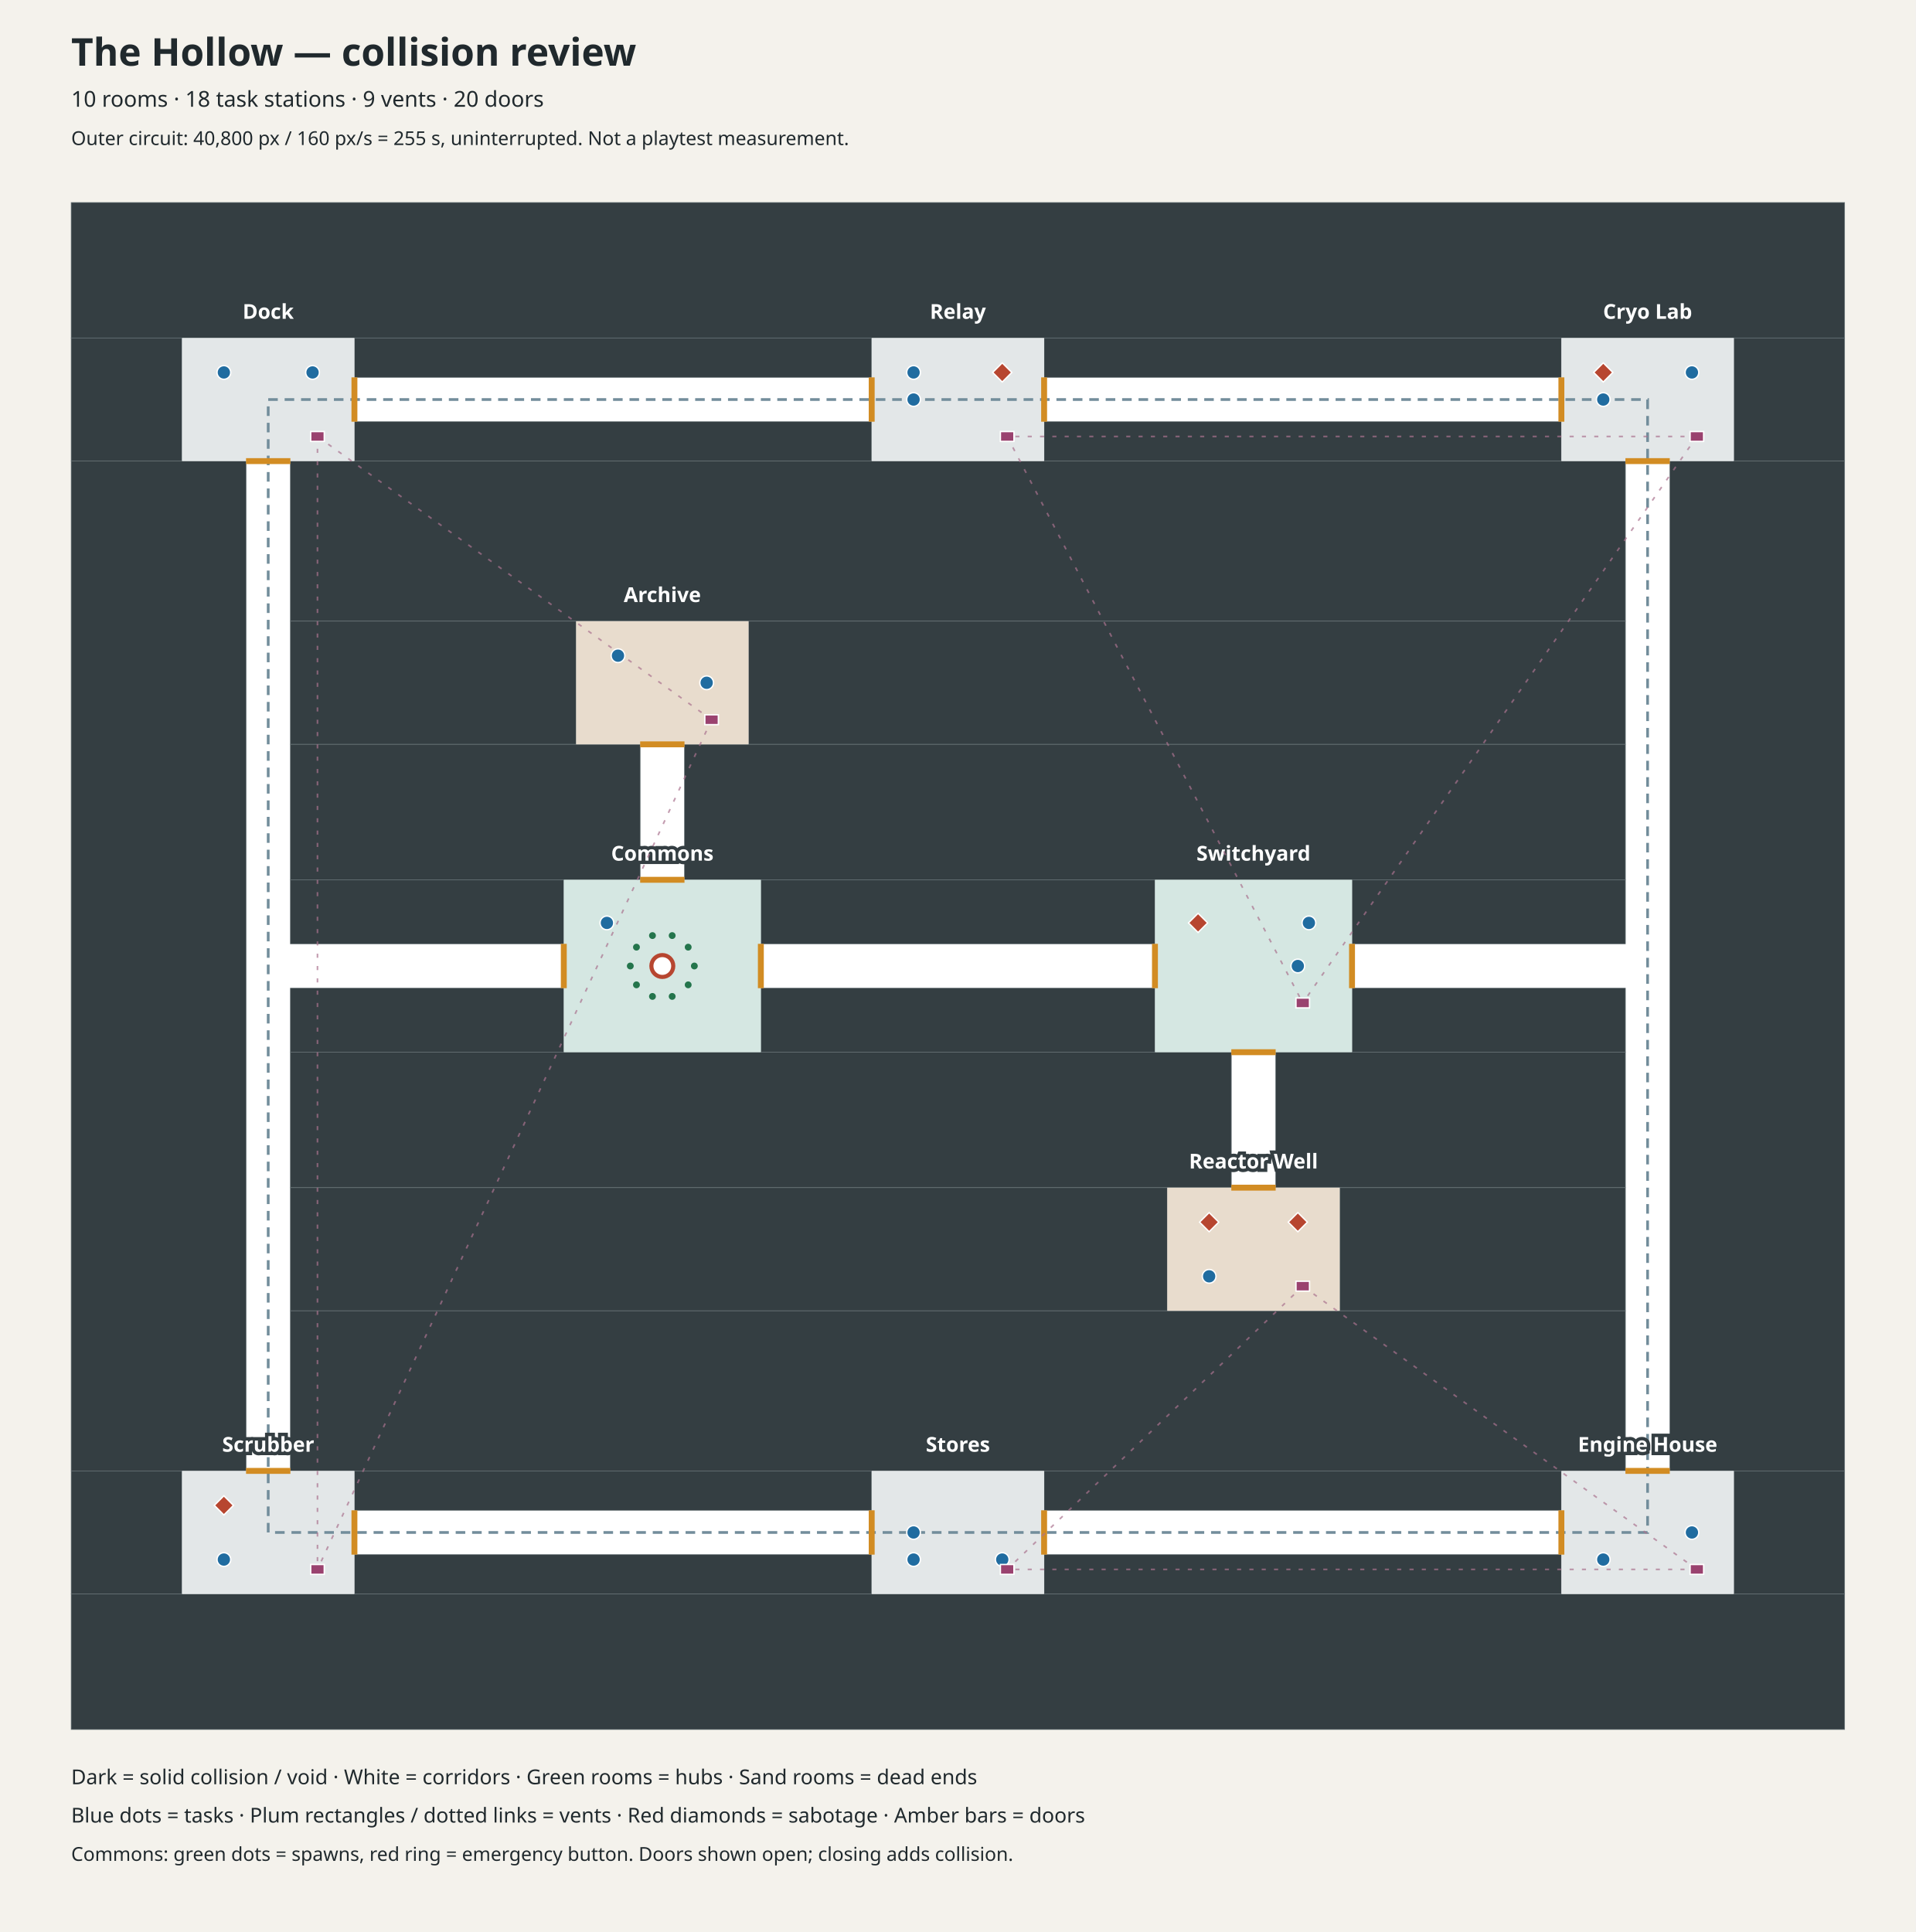
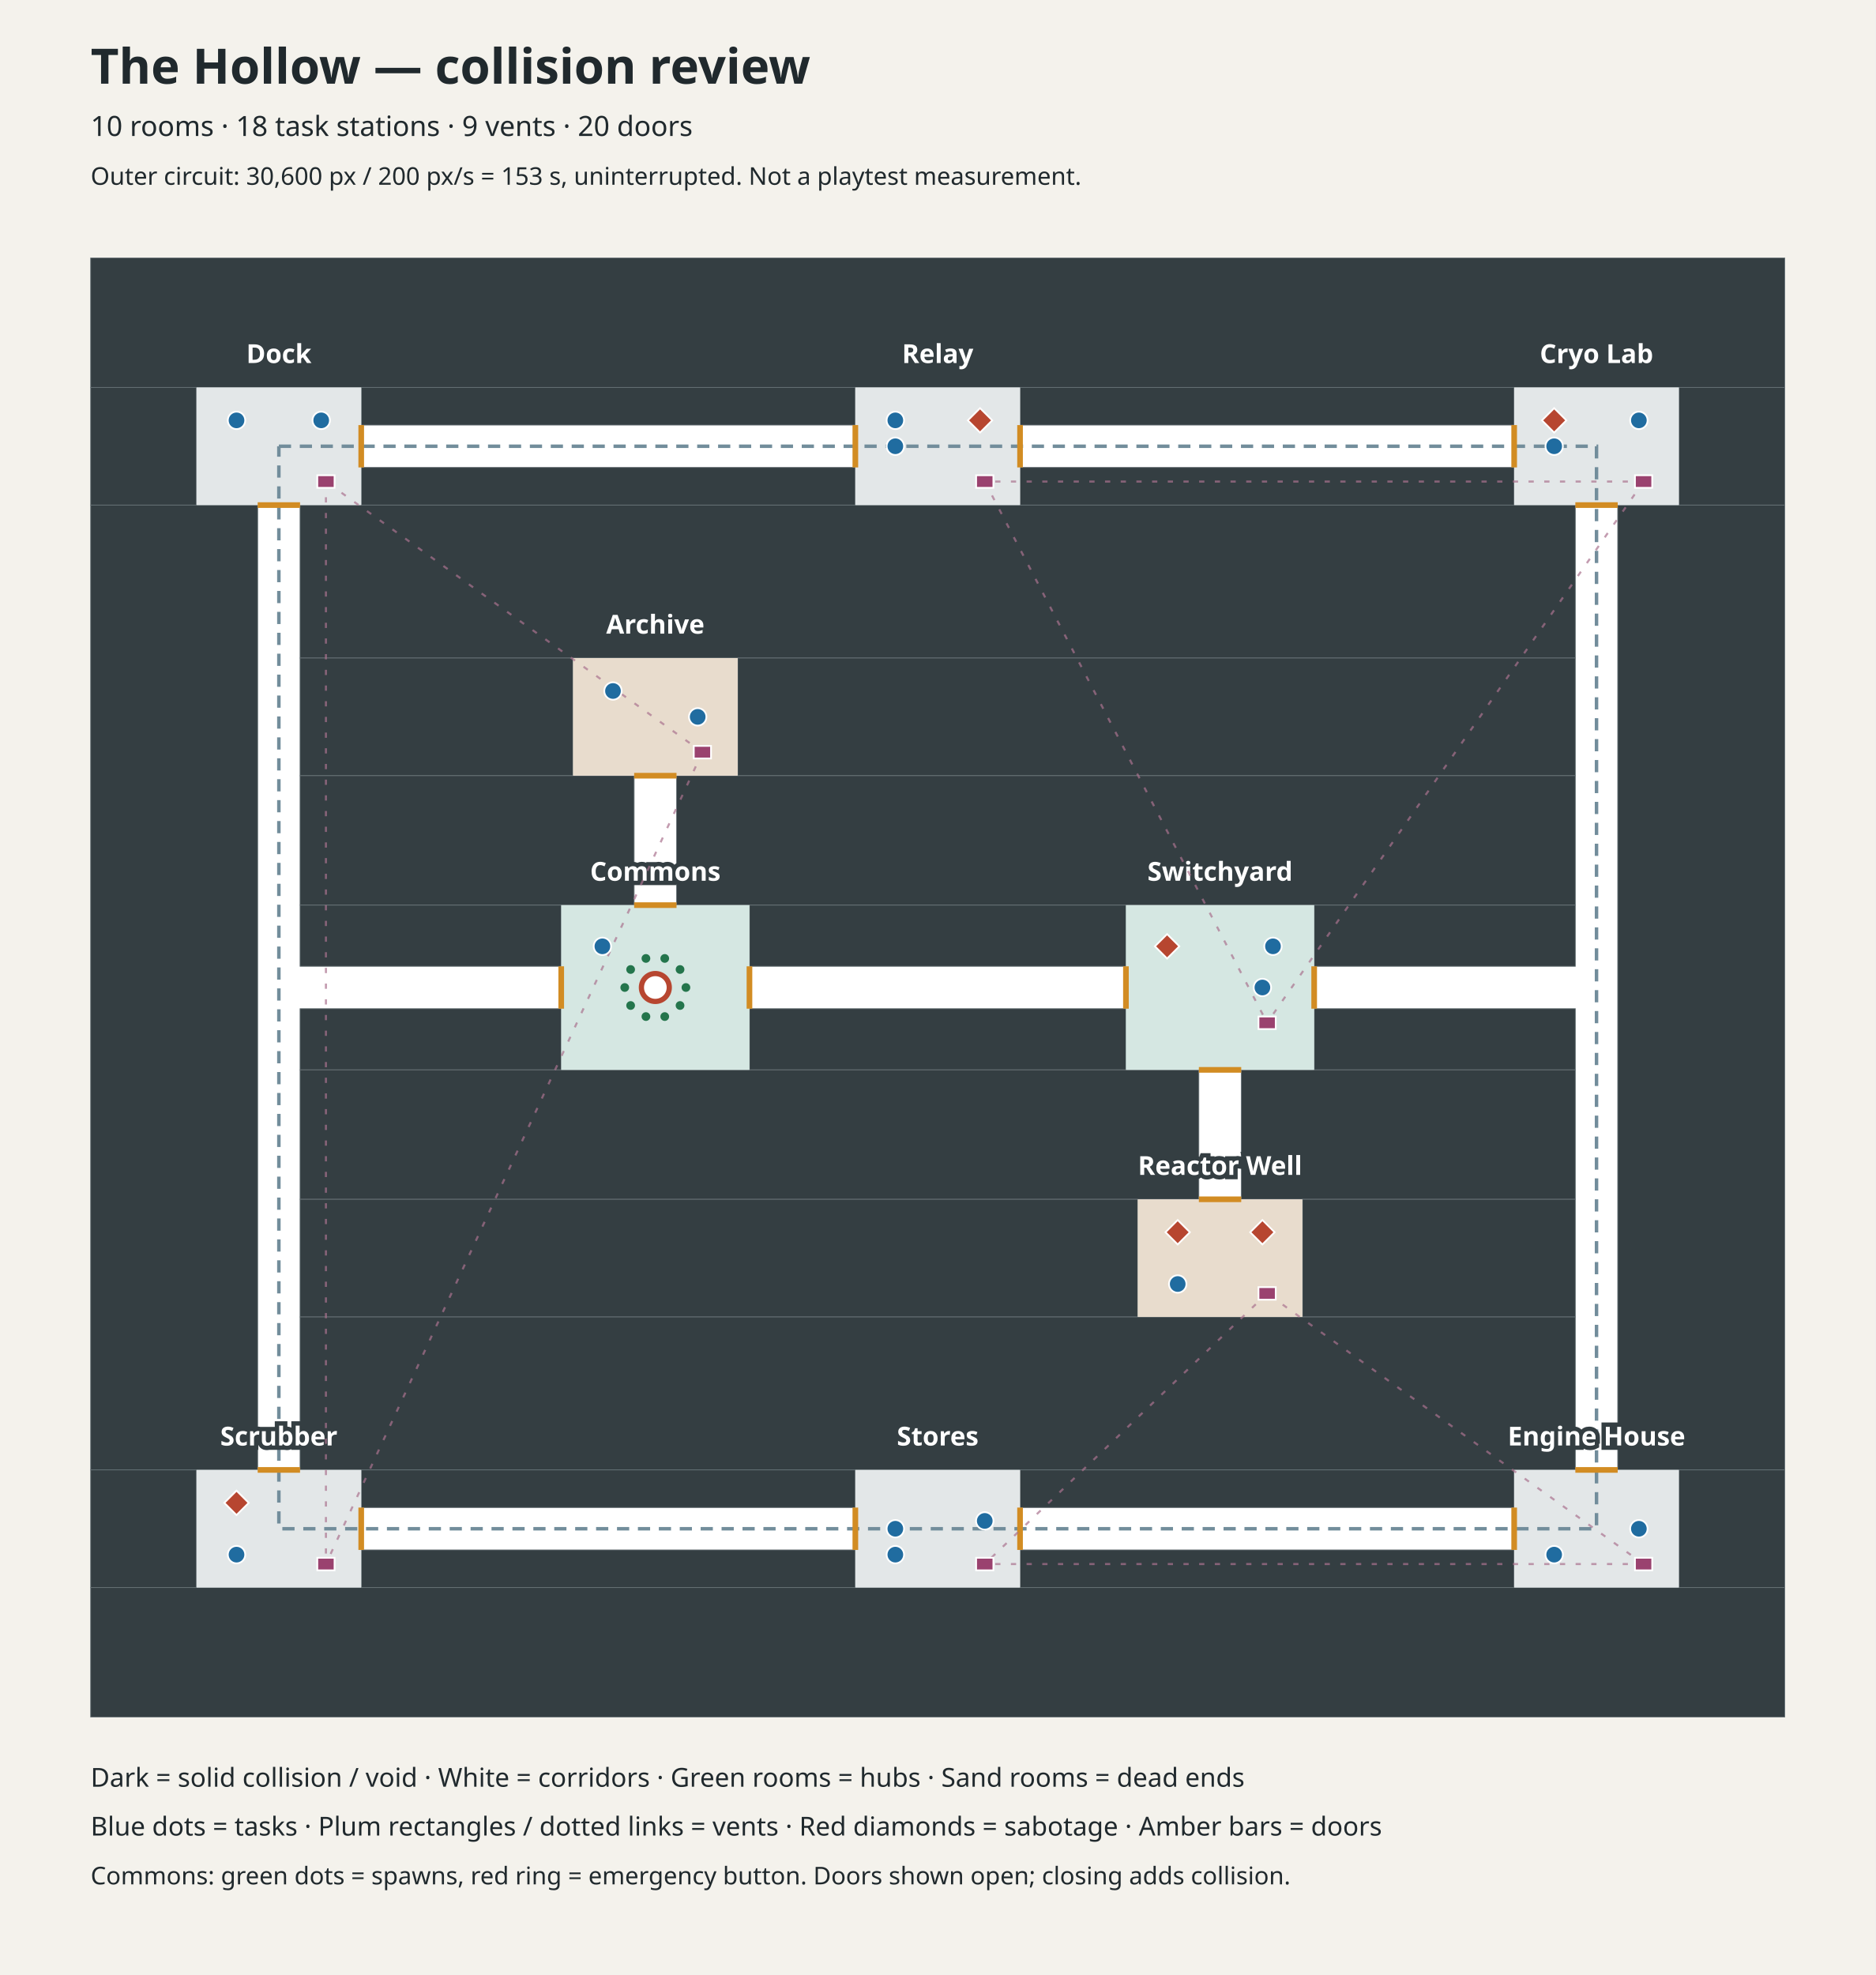
- <svg xmlns="http://www.w3.org/2000/svg" width="1400" height="1412" viewBox="0 0 1400 1412">
+ <svg xmlns="http://www.w3.org/2000/svg" width="1076" height="1133" viewBox="0 0 1076 1133">
  <rect width="100%" height="100%" fill="#f4f2ec" />
  <g font-family="sans-serif" fill="#20292d">
    <text x="52" y="48" font-size="28" font-weight="bold">The Hollow — collision review</text>
    <text x="52" y="78" font-size="16">10 rooms · 18 task stations · 9 vents · 20 doors</text>
-     <text x="52" y="106" font-size="14">Outer circuit: 40,800 px / 160 px/s = 255 s, uninterrupted. Not a playtest measurement.</text>
-     <rect x="52" y="148" width="1296" height="1116" fill="#ffffff" />
-     <rect x="52" y="148" width="1296" height="99" fill="#343e42" stroke="#667175" stroke-width="0.4" />
-     <rect x="52" y="247" width="81" height="90" fill="#343e42" stroke="#667175" stroke-width="0.4" />
-     <rect x="259" y="247" width="378" height="28.8" fill="#343e42" stroke="#667175" stroke-width="0.4" />
-     <rect x="763" y="247" width="378" height="28.8" fill="#343e42" stroke="#667175" stroke-width="0.4" />
-     <rect x="1267" y="247" width="81" height="90" fill="#343e42" stroke="#667175" stroke-width="0.4" />
-     <rect x="259" y="308.2" width="378" height="28.8" fill="#343e42" stroke="#667175" stroke-width="0.4" />
-     <rect x="763" y="308.2" width="378" height="28.8" fill="#343e42" stroke="#667175" stroke-width="0.4" />
-     <rect x="52" y="337" width="127.8" height="738" fill="#343e42" stroke="#667175" stroke-width="0.4" />
-     <rect x="212.2" y="337" width="975.6" height="117" fill="#343e42" stroke="#667175" stroke-width="0.4" />
-     <rect x="1220.2" y="337" width="127.8" height="738" fill="#343e42" stroke="#667175" stroke-width="0.4" />
-     <rect x="212.2" y="454" width="208.8" height="90" fill="#343e42" stroke="#667175" stroke-width="0.4" />
-     <rect x="547" y="454" width="640.8" height="90" fill="#343e42" stroke="#667175" stroke-width="0.4" />
-     <rect x="212.2" y="544" width="255.6" height="99" fill="#343e42" stroke="#667175" stroke-width="0.4" />
-     <rect x="500.2" y="544" width="687.6" height="99" fill="#343e42" stroke="#667175" stroke-width="0.4" />
-     <rect x="212.2" y="643" width="199.8" height="46.8" fill="#343e42" stroke="#667175" stroke-width="0.4" />
-     <rect x="556" y="643" width="288" height="46.8" fill="#343e42" stroke="#667175" stroke-width="0.4" />
-     <rect x="988" y="643" width="199.8" height="46.8" fill="#343e42" stroke="#667175" stroke-width="0.4" />
-     <rect x="212.2" y="722.2" width="199.8" height="46.8" fill="#343e42" stroke="#667175" stroke-width="0.4" />
-     <rect x="556" y="722.2" width="288" height="46.8" fill="#343e42" stroke="#667175" stroke-width="0.4" />
-     <rect x="988" y="722.2" width="199.8" height="46.8" fill="#343e42" stroke="#667175" stroke-width="0.4" />
-     <rect x="212.2" y="769" width="687.6" height="99" fill="#343e42" stroke="#667175" stroke-width="0.4" />
-     <rect x="932.2" y="769" width="255.6" height="99" fill="#343e42" stroke="#667175" stroke-width="0.4" />
-     <rect x="212.2" y="868" width="640.8" height="90" fill="#343e42" stroke="#667175" stroke-width="0.4" />
-     <rect x="979" y="868" width="208.8" height="90" fill="#343e42" stroke="#667175" stroke-width="0.4" />
-     <rect x="212.2" y="958" width="975.6" height="117" fill="#343e42" stroke="#667175" stroke-width="0.4" />
-     <rect x="52" y="1075" width="81" height="90" fill="#343e42" stroke="#667175" stroke-width="0.4" />
-     <rect x="259" y="1075" width="378" height="28.8" fill="#343e42" stroke="#667175" stroke-width="0.4" />
-     <rect x="763" y="1075" width="378" height="28.8" fill="#343e42" stroke="#667175" stroke-width="0.4" />
-     <rect x="1267" y="1075" width="81" height="90" fill="#343e42" stroke="#667175" stroke-width="0.4" />
-     <rect x="259" y="1136.2" width="378" height="28.8" fill="#343e42" stroke="#667175" stroke-width="0.4" />
-     <rect x="763" y="1136.2" width="378" height="28.8" fill="#343e42" stroke="#667175" stroke-width="0.4" />
-     <rect x="52" y="1165" width="1296" height="99" fill="#343e42" stroke="#667175" stroke-width="0.4" />
-     <polygon points="133,247 259,247 259,337 133,337" fill="#e3e7e8" />
-     <polygon points="637,247 763,247 763,337 637,337" fill="#e3e7e8" />
-     <polygon points="1141,247 1267,247 1267,337 1141,337" fill="#e3e7e8" />
-     <polygon points="1141,1075 1267,1075 1267,1165 1141,1165" fill="#e3e7e8" />
-     <polygon points="637,1075 763,1075 763,1165 637,1165" fill="#e3e7e8" />
-     <polygon points="133,1075 259,1075 259,1165 133,1165" fill="#e3e7e8" />
-     <polygon points="412,643 556,643 556,769 412,769" fill="#d5e7e2" />
-     <polygon points="844,643 988,643 988,769 844,769" fill="#d5e7e2" />
-     <polygon points="421,454 547,454 547,544 421,544" fill="#e8dccd" />
-     <polygon points="853,868 979,868 979,958 853,958" fill="#e8dccd" />
-     <polyline points="196,292 700,292 1204,292 1204,706 1204,1120 700,1120 196,1120 196,706 196,292" fill="none" stroke="#728d9b" stroke-width="2" stroke-dasharray="7 5" />
-     <rect x="256.84" y="275.8" width="4.32" height="32.4" fill="#d28c23" />
-     <rect x="179.8" y="334.84" width="32.4" height="4.32" fill="#d28c23" />
-     <rect x="760.84" y="275.8" width="4.32" height="32.4" fill="#d28c23" />
-     <rect x="634.84" y="275.8" width="4.32" height="32.4" fill="#d28c23" />
-     <rect x="1138.84" y="275.8" width="4.32" height="32.4" fill="#d28c23" />
-     <rect x="1187.8" y="334.84" width="32.4" height="4.32" fill="#d28c23" />
-     <rect x="1138.84" y="1103.8" width="4.32" height="32.4" fill="#d28c23" />
-     <rect x="1187.8" y="1072.84" width="32.4" height="4.32" fill="#d28c23" />
-     <rect x="634.84" y="1103.8" width="4.32" height="32.4" fill="#d28c23" />
-     <rect x="760.84" y="1103.8" width="4.32" height="32.4" fill="#d28c23" />
-     <rect x="256.84" y="1103.8" width="4.32" height="32.4" fill="#d28c23" />
-     <rect x="179.8" y="1072.84" width="32.4" height="4.32" fill="#d28c23" />
-     <rect x="409.84" y="689.8" width="4.32" height="32.4" fill="#d28c23" />
-     <rect x="553.84" y="689.8" width="4.32" height="32.4" fill="#d28c23" />
-     <rect x="467.8" y="640.84" width="32.4" height="4.32" fill="#d28c23" />
-     <rect x="841.84" y="689.8" width="4.32" height="32.4" fill="#d28c23" />
-     <rect x="985.84" y="689.8" width="4.32" height="32.4" fill="#d28c23" />
-     <rect x="899.8" y="766.84" width="32.4" height="4.32" fill="#d28c23" />
-     <rect x="467.8" y="541.84" width="32.4" height="4.32" fill="#d28c23" />
-     <rect x="899.8" y="865.84" width="32.4" height="4.32" fill="#d28c23" />
-     <text x="196" y="233" text-anchor="middle" font-size="15" font-weight="bold" fill="#ffffff" stroke="#343e42" stroke-width="5" paint-order="stroke">Dock</text>
-     <text x="700" y="233" text-anchor="middle" font-size="15" font-weight="bold" fill="#ffffff" stroke="#343e42" stroke-width="5" paint-order="stroke">Relay</text>
-     <text x="1204" y="233" text-anchor="middle" font-size="15" font-weight="bold" fill="#ffffff" stroke="#343e42" stroke-width="5" paint-order="stroke">Cryo Lab</text>
-     <text x="1204" y="1061" text-anchor="middle" font-size="15" font-weight="bold" fill="#ffffff" stroke="#343e42" stroke-width="5" paint-order="stroke">Engine House</text>
-     <text x="700" y="1061" text-anchor="middle" font-size="15" font-weight="bold" fill="#ffffff" stroke="#343e42" stroke-width="5" paint-order="stroke">Stores</text>
-     <text x="196" y="1061" text-anchor="middle" font-size="15" font-weight="bold" fill="#ffffff" stroke="#343e42" stroke-width="5" paint-order="stroke">Scrubber</text>
-     <text x="484" y="629" text-anchor="middle" font-size="15" font-weight="bold" fill="#ffffff" stroke="#343e42" stroke-width="5" paint-order="stroke">Commons</text>
-     <text x="916" y="629" text-anchor="middle" font-size="15" font-weight="bold" fill="#ffffff" stroke="#343e42" stroke-width="5" paint-order="stroke">Switchyard</text>
-     <text x="484" y="440" text-anchor="middle" font-size="15" font-weight="bold" fill="#ffffff" stroke="#343e42" stroke-width="5" paint-order="stroke">Archive</text>
-     <text x="916" y="854" text-anchor="middle" font-size="15" font-weight="bold" fill="#ffffff" stroke="#343e42" stroke-width="5" paint-order="stroke">Reactor Well</text>
-     <polyline points="232,319 232,1147" fill="none" stroke="#aa728e" stroke-width="1.2" stroke-dasharray="3 6" opacity="0.7" />
-     <polyline points="520,526 232,319" fill="none" stroke="#aa728e" stroke-width="1.2" stroke-dasharray="3 6" opacity="0.7" />
-     <polyline points="520,526 232,1147" fill="none" stroke="#aa728e" stroke-width="1.2" stroke-dasharray="3 6" opacity="0.7" />
-     <polyline points="736,319 952,733" fill="none" stroke="#aa728e" stroke-width="1.2" stroke-dasharray="3 6" opacity="0.7" />
-     <polyline points="1240,319 736,319" fill="none" stroke="#aa728e" stroke-width="1.2" stroke-dasharray="3 6" opacity="0.7" />
-     <polyline points="1240,319 952,733" fill="none" stroke="#aa728e" stroke-width="1.2" stroke-dasharray="3 6" opacity="0.7" />
-     <polyline points="1240,1147 736,1147" fill="none" stroke="#aa728e" stroke-width="1.2" stroke-dasharray="3 6" opacity="0.7" />
-     <polyline points="1240,1147 952,940" fill="none" stroke="#aa728e" stroke-width="1.2" stroke-dasharray="3 6" opacity="0.7" />
-     <polyline points="952,940 736,1147" fill="none" stroke="#aa728e" stroke-width="1.2" stroke-dasharray="3 6" opacity="0.7" />
-     <circle cx="163.6" cy="272.2" r="5" fill="#206ca0" stroke="#fff" stroke-width="1" />
-     <circle cx="228.4" cy="272.2" r="5" fill="#206ca0" stroke="#fff" stroke-width="1" />
-     <circle cx="667.6" cy="272.2" r="5" fill="#206ca0" stroke="#fff" stroke-width="1" />
-     <circle cx="1236.4" cy="272.2" r="5" fill="#206ca0" stroke="#fff" stroke-width="1" />
-     <circle cx="1171.6" cy="1139.8" r="5" fill="#206ca0" stroke="#fff" stroke-width="1" />
-     <circle cx="667.6" cy="1139.8" r="5" fill="#206ca0" stroke="#fff" stroke-width="1" />
-     <circle cx="732.4" cy="1139.8" r="5" fill="#206ca0" stroke="#fff" stroke-width="1" />
-     <circle cx="163.6" cy="1139.8" r="5" fill="#206ca0" stroke="#fff" stroke-width="1" />
-     <circle cx="443.5" cy="674.5" r="5" fill="#206ca0" stroke="#fff" stroke-width="1" />
-     <circle cx="956.5" cy="674.5" r="5" fill="#206ca0" stroke="#fff" stroke-width="1" />
-     <circle cx="451.6" cy="479.2" r="5" fill="#206ca0" stroke="#fff" stroke-width="1" />
-     <circle cx="883.6" cy="932.8" r="5" fill="#206ca0" stroke="#fff" stroke-width="1" />
-     <circle cx="667.6" cy="292" r="5" fill="#206ca0" stroke="#fff" stroke-width="1" />
-     <circle cx="516.4" cy="499" r="5" fill="#206ca0" stroke="#fff" stroke-width="1" />
-     <circle cx="1171.6" cy="292" r="5" fill="#206ca0" stroke="#fff" stroke-width="1" />
-     <circle cx="948.4" cy="706" r="5" fill="#206ca0" stroke="#fff" stroke-width="1" />
-     <circle cx="667.6" cy="1120" r="5" fill="#206ca0" stroke="#fff" stroke-width="1" />
-     <circle cx="1236.4" cy="1120" r="5" fill="#206ca0" stroke="#fff" stroke-width="1" />
-     <rect x="227.05" y="315.4" width="9.9" height="7.2" fill="#9a426f" stroke="#fff" stroke-width="1" />
-     <rect x="515.05" y="522.4" width="9.9" height="7.2" fill="#9a426f" stroke="#fff" stroke-width="1" />
-     <rect x="227.05" y="1143.4" width="9.9" height="7.2" fill="#9a426f" stroke="#fff" stroke-width="1" />
-     <rect x="731.05" y="315.4" width="9.9" height="7.2" fill="#9a426f" stroke="#fff" stroke-width="1" />
-     <rect x="1235.05" y="315.4" width="9.9" height="7.2" fill="#9a426f" stroke="#fff" stroke-width="1" />
-     <rect x="947.05" y="729.4" width="9.9" height="7.2" fill="#9a426f" stroke="#fff" stroke-width="1" />
-     <rect x="731.05" y="1143.4" width="9.9" height="7.2" fill="#9a426f" stroke="#fff" stroke-width="1" />
-     <rect x="1235.05" y="1143.4" width="9.9" height="7.2" fill="#9a426f" stroke="#fff" stroke-width="1" />
-     <rect x="947.05" y="936.4" width="9.9" height="7.2" fill="#9a426f" stroke="#fff" stroke-width="1" />
-     <path d="M 875.5 667.5 L 882.5 674.5 L 875.5 681.5 L 868.5 674.5 Z" fill="#b74630" stroke="#fff" stroke-width="1" />
-     <path d="M 883.6 886.2 L 890.6 893.2 L 883.6 900.2 L 876.6 893.2 Z" fill="#b74630" stroke="#fff" stroke-width="1" />
-     <path d="M 948.4 886.2 L 955.4 893.2 L 948.4 900.2 L 941.4 893.2 Z" fill="#b74630" stroke="#fff" stroke-width="1" />
-     <path d="M 163.6 1093.2 L 170.6 1100.2 L 163.6 1107.2 L 156.6 1100.2 Z" fill="#b74630" stroke="#fff" stroke-width="1" />
-     <path d="M 1171.6 265.2 L 1178.6 272.2 L 1171.6 279.2 L 1164.6 272.2 Z" fill="#b74630" stroke="#fff" stroke-width="1" />
-     <path d="M 732.4 265.2 L 739.4 272.2 L 732.4 279.2 L 725.4 272.2 Z" fill="#b74630" stroke="#fff" stroke-width="1" />
-     <circle cx="507.4" cy="706" r="2.5" fill="#24754c" />
-     <circle cx="502.9" cy="719.77" r="2.5" fill="#24754c" />
-     <circle cx="491.2" cy="728.23" r="2.5" fill="#24754c" />
-     <circle cx="476.8" cy="728.23" r="2.5" fill="#24754c" />
-     <circle cx="465.1" cy="719.77" r="2.5" fill="#24754c" />
-     <circle cx="460.6" cy="706" r="2.5" fill="#24754c" />
-     <circle cx="465.1" cy="692.23" r="2.5" fill="#24754c" />
-     <circle cx="476.8" cy="683.77" r="2.5" fill="#24754c" />
-     <circle cx="491.2" cy="683.77" r="2.5" fill="#24754c" />
-     <circle cx="502.9" cy="692.23" r="2.5" fill="#24754c" />
-     <circle cx="484" cy="706" r="8" fill="#fff" stroke="#b74630" stroke-width="3" />
-     <text x="52" y="1304" font-size="15">Dark = solid collision / void · White = corridors · Green rooms = hubs · Sand rooms = dead ends</text>
-     <text x="52" y="1332" font-size="15">Blue dots = tasks · Plum rectangles / dotted links = vents · Red diamonds = sabotage · Amber bars = doors</text>
-     <text x="52" y="1360" font-size="14">Commons: green dots = spawns, red ring = emergency button. Doors shown open; closing adds collision.</text>
+     <text x="52" y="106" font-size="14">Outer circuit: 30,600 px / 200 px/s = 153 s, uninterrupted. Not a playtest measurement.</text>
+     <rect x="52" y="148" width="972" height="837" fill="#ffffff" />
+     <rect x="52" y="148" width="972" height="74.25" fill="#343e42" stroke="#667175" stroke-width="0.4" />
+     <rect x="52" y="222.25" width="60.75" height="67.5" fill="#343e42" stroke="#667175" stroke-width="0.4" />
+     <rect x="207.25" y="222.25" width="283.5" height="21.6" fill="#343e42" stroke="#667175" stroke-width="0.4" />
+     <rect x="585.25" y="222.25" width="283.5" height="21.6" fill="#343e42" stroke="#667175" stroke-width="0.4" />
+     <rect x="963.25" y="222.25" width="60.75" height="67.5" fill="#343e42" stroke="#667175" stroke-width="0.4" />
+     <rect x="207.25" y="268.15" width="283.5" height="21.6" fill="#343e42" stroke="#667175" stroke-width="0.4" />
+     <rect x="585.25" y="268.15" width="283.5" height="21.6" fill="#343e42" stroke="#667175" stroke-width="0.4" />
+     <rect x="52" y="289.75" width="95.85" height="553.5" fill="#343e42" stroke="#667175" stroke-width="0.4" />
+     <rect x="172.15" y="289.75" width="731.7" height="87.75" fill="#343e42" stroke="#667175" stroke-width="0.4" />
+     <rect x="928.15" y="289.75" width="95.85" height="553.5" fill="#343e42" stroke="#667175" stroke-width="0.4" />
+     <rect x="172.15" y="377.5" width="156.6" height="67.5" fill="#343e42" stroke="#667175" stroke-width="0.4" />
+     <rect x="423.25" y="377.5" width="480.6" height="67.5" fill="#343e42" stroke="#667175" stroke-width="0.4" />
+     <rect x="172.15" y="445" width="191.7" height="74.25" fill="#343e42" stroke="#667175" stroke-width="0.4" />
+     <rect x="388.15" y="445" width="515.7" height="74.25" fill="#343e42" stroke="#667175" stroke-width="0.4" />
+     <rect x="172.15" y="519.25" width="149.85" height="35.1" fill="#343e42" stroke="#667175" stroke-width="0.4" />
+     <rect x="430" y="519.25" width="216" height="35.1" fill="#343e42" stroke="#667175" stroke-width="0.4" />
+     <rect x="754" y="519.25" width="149.85" height="35.1" fill="#343e42" stroke="#667175" stroke-width="0.4" />
+     <rect x="172.15" y="578.65" width="149.85" height="35.1" fill="#343e42" stroke="#667175" stroke-width="0.4" />
+     <rect x="430" y="578.65" width="216" height="35.1" fill="#343e42" stroke="#667175" stroke-width="0.4" />
+     <rect x="754" y="578.65" width="149.85" height="35.1" fill="#343e42" stroke="#667175" stroke-width="0.4" />
+     <rect x="172.15" y="613.75" width="515.7" height="74.25" fill="#343e42" stroke="#667175" stroke-width="0.4" />
+     <rect x="712.15" y="613.75" width="191.7" height="74.25" fill="#343e42" stroke="#667175" stroke-width="0.4" />
+     <rect x="172.15" y="688" width="480.6" height="67.5" fill="#343e42" stroke="#667175" stroke-width="0.4" />
+     <rect x="747.25" y="688" width="156.6" height="67.5" fill="#343e42" stroke="#667175" stroke-width="0.4" />
+     <rect x="172.15" y="755.5" width="731.7" height="87.75" fill="#343e42" stroke="#667175" stroke-width="0.4" />
+     <rect x="52" y="843.25" width="60.75" height="67.5" fill="#343e42" stroke="#667175" stroke-width="0.4" />
+     <rect x="207.25" y="843.25" width="283.5" height="21.6" fill="#343e42" stroke="#667175" stroke-width="0.4" />
+     <rect x="585.25" y="843.25" width="283.5" height="21.6" fill="#343e42" stroke="#667175" stroke-width="0.4" />
+     <rect x="963.25" y="843.25" width="60.75" height="67.5" fill="#343e42" stroke="#667175" stroke-width="0.4" />
+     <rect x="207.25" y="889.15" width="283.5" height="21.6" fill="#343e42" stroke="#667175" stroke-width="0.4" />
+     <rect x="585.25" y="889.15" width="283.5" height="21.6" fill="#343e42" stroke="#667175" stroke-width="0.4" />
+     <rect x="52" y="910.75" width="972" height="74.25" fill="#343e42" stroke="#667175" stroke-width="0.4" />
+     <polygon points="112.75,222.25 207.25,222.25 207.25,289.75 112.75,289.75" fill="#e3e7e8" />
+     <polygon points="490.75,222.25 585.25,222.25 585.25,289.75 490.75,289.75" fill="#e3e7e8" />
+     <polygon points="868.75,222.25 963.25,222.25 963.25,289.75 868.75,289.75" fill="#e3e7e8" />
+     <polygon points="868.75,843.25 963.25,843.25 963.25,910.75 868.75,910.75" fill="#e3e7e8" />
+     <polygon points="490.75,843.25 585.25,843.25 585.25,910.75 490.75,910.75" fill="#e3e7e8" />
+     <polygon points="112.75,843.25 207.25,843.25 207.25,910.75 112.75,910.75" fill="#e3e7e8" />
+     <polygon points="322,519.25 430,519.25 430,613.75 322,613.75" fill="#d5e7e2" />
+     <polygon points="646,519.25 754,519.25 754,613.75 646,613.75" fill="#d5e7e2" />
+     <polygon points="328.75,377.5 423.25,377.5 423.25,445 328.75,445" fill="#e8dccd" />
+     <polygon points="652.75,688 747.25,688 747.25,755.5 652.75,755.5" fill="#e8dccd" />
+     <polyline points="160,256 538,256 916,256 916,566.5 916,877 538,877 160,877 160,566.5 160,256" fill="none" stroke="#728d9b" stroke-width="2" stroke-dasharray="7 5" />
+     <rect x="205.63" y="243.85" width="3.24" height="24.3" fill="#d28c23" />
+     <rect x="147.85" y="288.13" width="24.3" height="3.24" fill="#d28c23" />
+     <rect x="583.63" y="243.85" width="3.24" height="24.3" fill="#d28c23" />
+     <rect x="489.13" y="243.85" width="3.24" height="24.3" fill="#d28c23" />
+     <rect x="867.13" y="243.85" width="3.24" height="24.3" fill="#d28c23" />
+     <rect x="903.85" y="288.13" width="24.3" height="3.24" fill="#d28c23" />
+     <rect x="867.13" y="864.85" width="3.24" height="24.3" fill="#d28c23" />
+     <rect x="903.85" y="841.63" width="24.3" height="3.24" fill="#d28c23" />
+     <rect x="489.13" y="864.85" width="3.24" height="24.3" fill="#d28c23" />
+     <rect x="583.63" y="864.85" width="3.24" height="24.3" fill="#d28c23" />
+     <rect x="205.63" y="864.85" width="3.24" height="24.3" fill="#d28c23" />
+     <rect x="147.85" y="841.63" width="24.3" height="3.24" fill="#d28c23" />
+     <rect x="320.38" y="554.35" width="3.24" height="24.3" fill="#d28c23" />
+     <rect x="428.38" y="554.35" width="3.24" height="24.3" fill="#d28c23" />
+     <rect x="363.85" y="517.63" width="24.3" height="3.24" fill="#d28c23" />
+     <rect x="644.38" y="554.35" width="3.24" height="24.3" fill="#d28c23" />
+     <rect x="752.38" y="554.35" width="3.24" height="24.3" fill="#d28c23" />
+     <rect x="687.85" y="612.13" width="24.3" height="3.24" fill="#d28c23" />
+     <rect x="363.85" y="443.38" width="24.3" height="3.24" fill="#d28c23" />
+     <rect x="687.85" y="686.38" width="24.3" height="3.24" fill="#d28c23" />
+     <text x="160" y="208.25" text-anchor="middle" font-size="15" font-weight="bold" fill="#ffffff" stroke="#343e42" stroke-width="5" paint-order="stroke">Dock</text>
+     <text x="538" y="208.25" text-anchor="middle" font-size="15" font-weight="bold" fill="#ffffff" stroke="#343e42" stroke-width="5" paint-order="stroke">Relay</text>
+     <text x="916" y="208.25" text-anchor="middle" font-size="15" font-weight="bold" fill="#ffffff" stroke="#343e42" stroke-width="5" paint-order="stroke">Cryo Lab</text>
+     <text x="916" y="829.25" text-anchor="middle" font-size="15" font-weight="bold" fill="#ffffff" stroke="#343e42" stroke-width="5" paint-order="stroke">Engine House</text>
+     <text x="538" y="829.25" text-anchor="middle" font-size="15" font-weight="bold" fill="#ffffff" stroke="#343e42" stroke-width="5" paint-order="stroke">Stores</text>
+     <text x="160" y="829.25" text-anchor="middle" font-size="15" font-weight="bold" fill="#ffffff" stroke="#343e42" stroke-width="5" paint-order="stroke">Scrubber</text>
+     <text x="376" y="505.25" text-anchor="middle" font-size="15" font-weight="bold" fill="#ffffff" stroke="#343e42" stroke-width="5" paint-order="stroke">Commons</text>
+     <text x="700" y="505.25" text-anchor="middle" font-size="15" font-weight="bold" fill="#ffffff" stroke="#343e42" stroke-width="5" paint-order="stroke">Switchyard</text>
+     <text x="376" y="363.5" text-anchor="middle" font-size="15" font-weight="bold" fill="#ffffff" stroke="#343e42" stroke-width="5" paint-order="stroke">Archive</text>
+     <text x="700" y="674" text-anchor="middle" font-size="15" font-weight="bold" fill="#ffffff" stroke="#343e42" stroke-width="5" paint-order="stroke">Reactor Well</text>
+     <polyline points="187,276.25 187,897.25" fill="none" stroke="#aa728e" stroke-width="1.2" stroke-dasharray="3 6" opacity="0.7" />
+     <polyline points="403,431.5 187,276.25" fill="none" stroke="#aa728e" stroke-width="1.2" stroke-dasharray="3 6" opacity="0.7" />
+     <polyline points="403,431.5 187,897.25" fill="none" stroke="#aa728e" stroke-width="1.2" stroke-dasharray="3 6" opacity="0.7" />
+     <polyline points="565,276.25 727,586.75" fill="none" stroke="#aa728e" stroke-width="1.2" stroke-dasharray="3 6" opacity="0.7" />
+     <polyline points="943,276.25 565,276.25" fill="none" stroke="#aa728e" stroke-width="1.2" stroke-dasharray="3 6" opacity="0.7" />
+     <polyline points="943,276.25 727,586.75" fill="none" stroke="#aa728e" stroke-width="1.2" stroke-dasharray="3 6" opacity="0.7" />
+     <polyline points="943,897.25 565,897.25" fill="none" stroke="#aa728e" stroke-width="1.2" stroke-dasharray="3 6" opacity="0.7" />
+     <polyline points="943,897.25 727,742" fill="none" stroke="#aa728e" stroke-width="1.2" stroke-dasharray="3 6" opacity="0.7" />
+     <polyline points="727,742 565,897.25" fill="none" stroke="#aa728e" stroke-width="1.2" stroke-dasharray="3 6" opacity="0.7" />
+     <circle cx="135.7" cy="241.15" r="5" fill="#206ca0" stroke="#fff" stroke-width="1" />
+     <circle cx="184.3" cy="241.15" r="5" fill="#206ca0" stroke="#fff" stroke-width="1" />
+     <circle cx="513.7" cy="241.15" r="5" fill="#206ca0" stroke="#fff" stroke-width="1" />
+     <circle cx="940.3" cy="241.15" r="5" fill="#206ca0" stroke="#fff" stroke-width="1" />
+     <circle cx="891.7" cy="891.85" r="5" fill="#206ca0" stroke="#fff" stroke-width="1" />
+     <circle cx="513.7" cy="891.85" r="5" fill="#206ca0" stroke="#fff" stroke-width="1" />
+     <circle cx="565" cy="872.5" r="5" fill="#206ca0" stroke="#fff" stroke-width="1" />
+     <circle cx="135.7" cy="891.85" r="5" fill="#206ca0" stroke="#fff" stroke-width="1" />
+     <circle cx="345.625" cy="542.875" r="5" fill="#206ca0" stroke="#fff" stroke-width="1" />
+     <circle cx="730.375" cy="542.875" r="5" fill="#206ca0" stroke="#fff" stroke-width="1" />
+     <circle cx="351.7" cy="396.4" r="5" fill="#206ca0" stroke="#fff" stroke-width="1" />
+     <circle cx="675.7" cy="736.6" r="5" fill="#206ca0" stroke="#fff" stroke-width="1" />
+     <circle cx="513.7" cy="256" r="5" fill="#206ca0" stroke="#fff" stroke-width="1" />
+     <circle cx="400.3" cy="411.25" r="5" fill="#206ca0" stroke="#fff" stroke-width="1" />
+     <circle cx="891.7" cy="256" r="5" fill="#206ca0" stroke="#fff" stroke-width="1" />
+     <circle cx="724.3" cy="566.5" r="5" fill="#206ca0" stroke="#fff" stroke-width="1" />
+     <circle cx="513.7" cy="877" r="5" fill="#206ca0" stroke="#fff" stroke-width="1" />
+     <circle cx="940.3" cy="877" r="5" fill="#206ca0" stroke="#fff" stroke-width="1" />
+     <rect x="182.05" y="272.65" width="9.9" height="7.2" fill="#9a426f" stroke="#fff" stroke-width="1" />
+     <rect x="398.05" y="427.9" width="9.9" height="7.2" fill="#9a426f" stroke="#fff" stroke-width="1" />
+     <rect x="182.05" y="893.65" width="9.9" height="7.2" fill="#9a426f" stroke="#fff" stroke-width="1" />
+     <rect x="560.05" y="272.65" width="9.9" height="7.2" fill="#9a426f" stroke="#fff" stroke-width="1" />
+     <rect x="938.05" y="272.65" width="9.9" height="7.2" fill="#9a426f" stroke="#fff" stroke-width="1" />
+     <rect x="722.05" y="583.15" width="9.9" height="7.2" fill="#9a426f" stroke="#fff" stroke-width="1" />
+     <rect x="560.05" y="893.65" width="9.9" height="7.2" fill="#9a426f" stroke="#fff" stroke-width="1" />
+     <rect x="938.05" y="893.65" width="9.9" height="7.2" fill="#9a426f" stroke="#fff" stroke-width="1" />
+     <rect x="722.05" y="738.4" width="9.9" height="7.2" fill="#9a426f" stroke="#fff" stroke-width="1" />
+     <path d="M 669.625 535.875 L 676.625 542.875 L 669.625 549.875 L 662.625 542.875 Z" fill="#b74630" stroke="#fff" stroke-width="1" />
+     <path d="M 675.7 699.9 L 682.7 706.9 L 675.7 713.9 L 668.7 706.9 Z" fill="#b74630" stroke="#fff" stroke-width="1" />
+     <path d="M 724.3 699.9 L 731.3 706.9 L 724.3 713.9 L 717.3 706.9 Z" fill="#b74630" stroke="#fff" stroke-width="1" />
+     <path d="M 135.7 855.15 L 142.7 862.15 L 135.7 869.15 L 128.7 862.15 Z" fill="#b74630" stroke="#fff" stroke-width="1" />
+     <path d="M 891.7 234.15 L 898.7 241.15 L 891.7 248.15 L 884.7 241.15 Z" fill="#b74630" stroke="#fff" stroke-width="1" />
+     <path d="M 562.3 234.15 L 569.3 241.15 L 562.3 248.15 L 555.3 241.15 Z" fill="#b74630" stroke="#fff" stroke-width="1" />
+     <circle cx="393.55" cy="566.5" r="2.5" fill="#24754c" />
+     <circle cx="390.175" cy="576.827" r="2.5" fill="#24754c" />
+     <circle cx="381.4" cy="583.172" r="2.5" fill="#24754c" />
+     <circle cx="370.6" cy="583.172" r="2.5" fill="#24754c" />
+     <circle cx="361.825" cy="576.827" r="2.5" fill="#24754c" />
+     <circle cx="358.45" cy="566.5" r="2.5" fill="#24754c" />
+     <circle cx="361.825" cy="556.172" r="2.5" fill="#24754c" />
+     <circle cx="370.6" cy="549.827" r="2.5" fill="#24754c" />
+     <circle cx="381.4" cy="549.827" r="2.5" fill="#24754c" />
+     <circle cx="390.175" cy="556.172" r="2.5" fill="#24754c" />
+     <circle cx="376" cy="566.5" r="8" fill="#fff" stroke="#b74630" stroke-width="3" />
+     <text x="52" y="1025" font-size="15">Dark = solid collision / void · White = corridors · Green rooms = hubs · Sand rooms = dead ends</text>
+     <text x="52" y="1053" font-size="15">Blue dots = tasks · Plum rectangles / dotted links = vents · Red diamonds = sabotage · Amber bars = doors</text>
+     <text x="52" y="1081" font-size="14">Commons: green dots = spawns, red ring = emergency button. Doors shown open; closing adds collision.</text>
  </g>
</svg>
